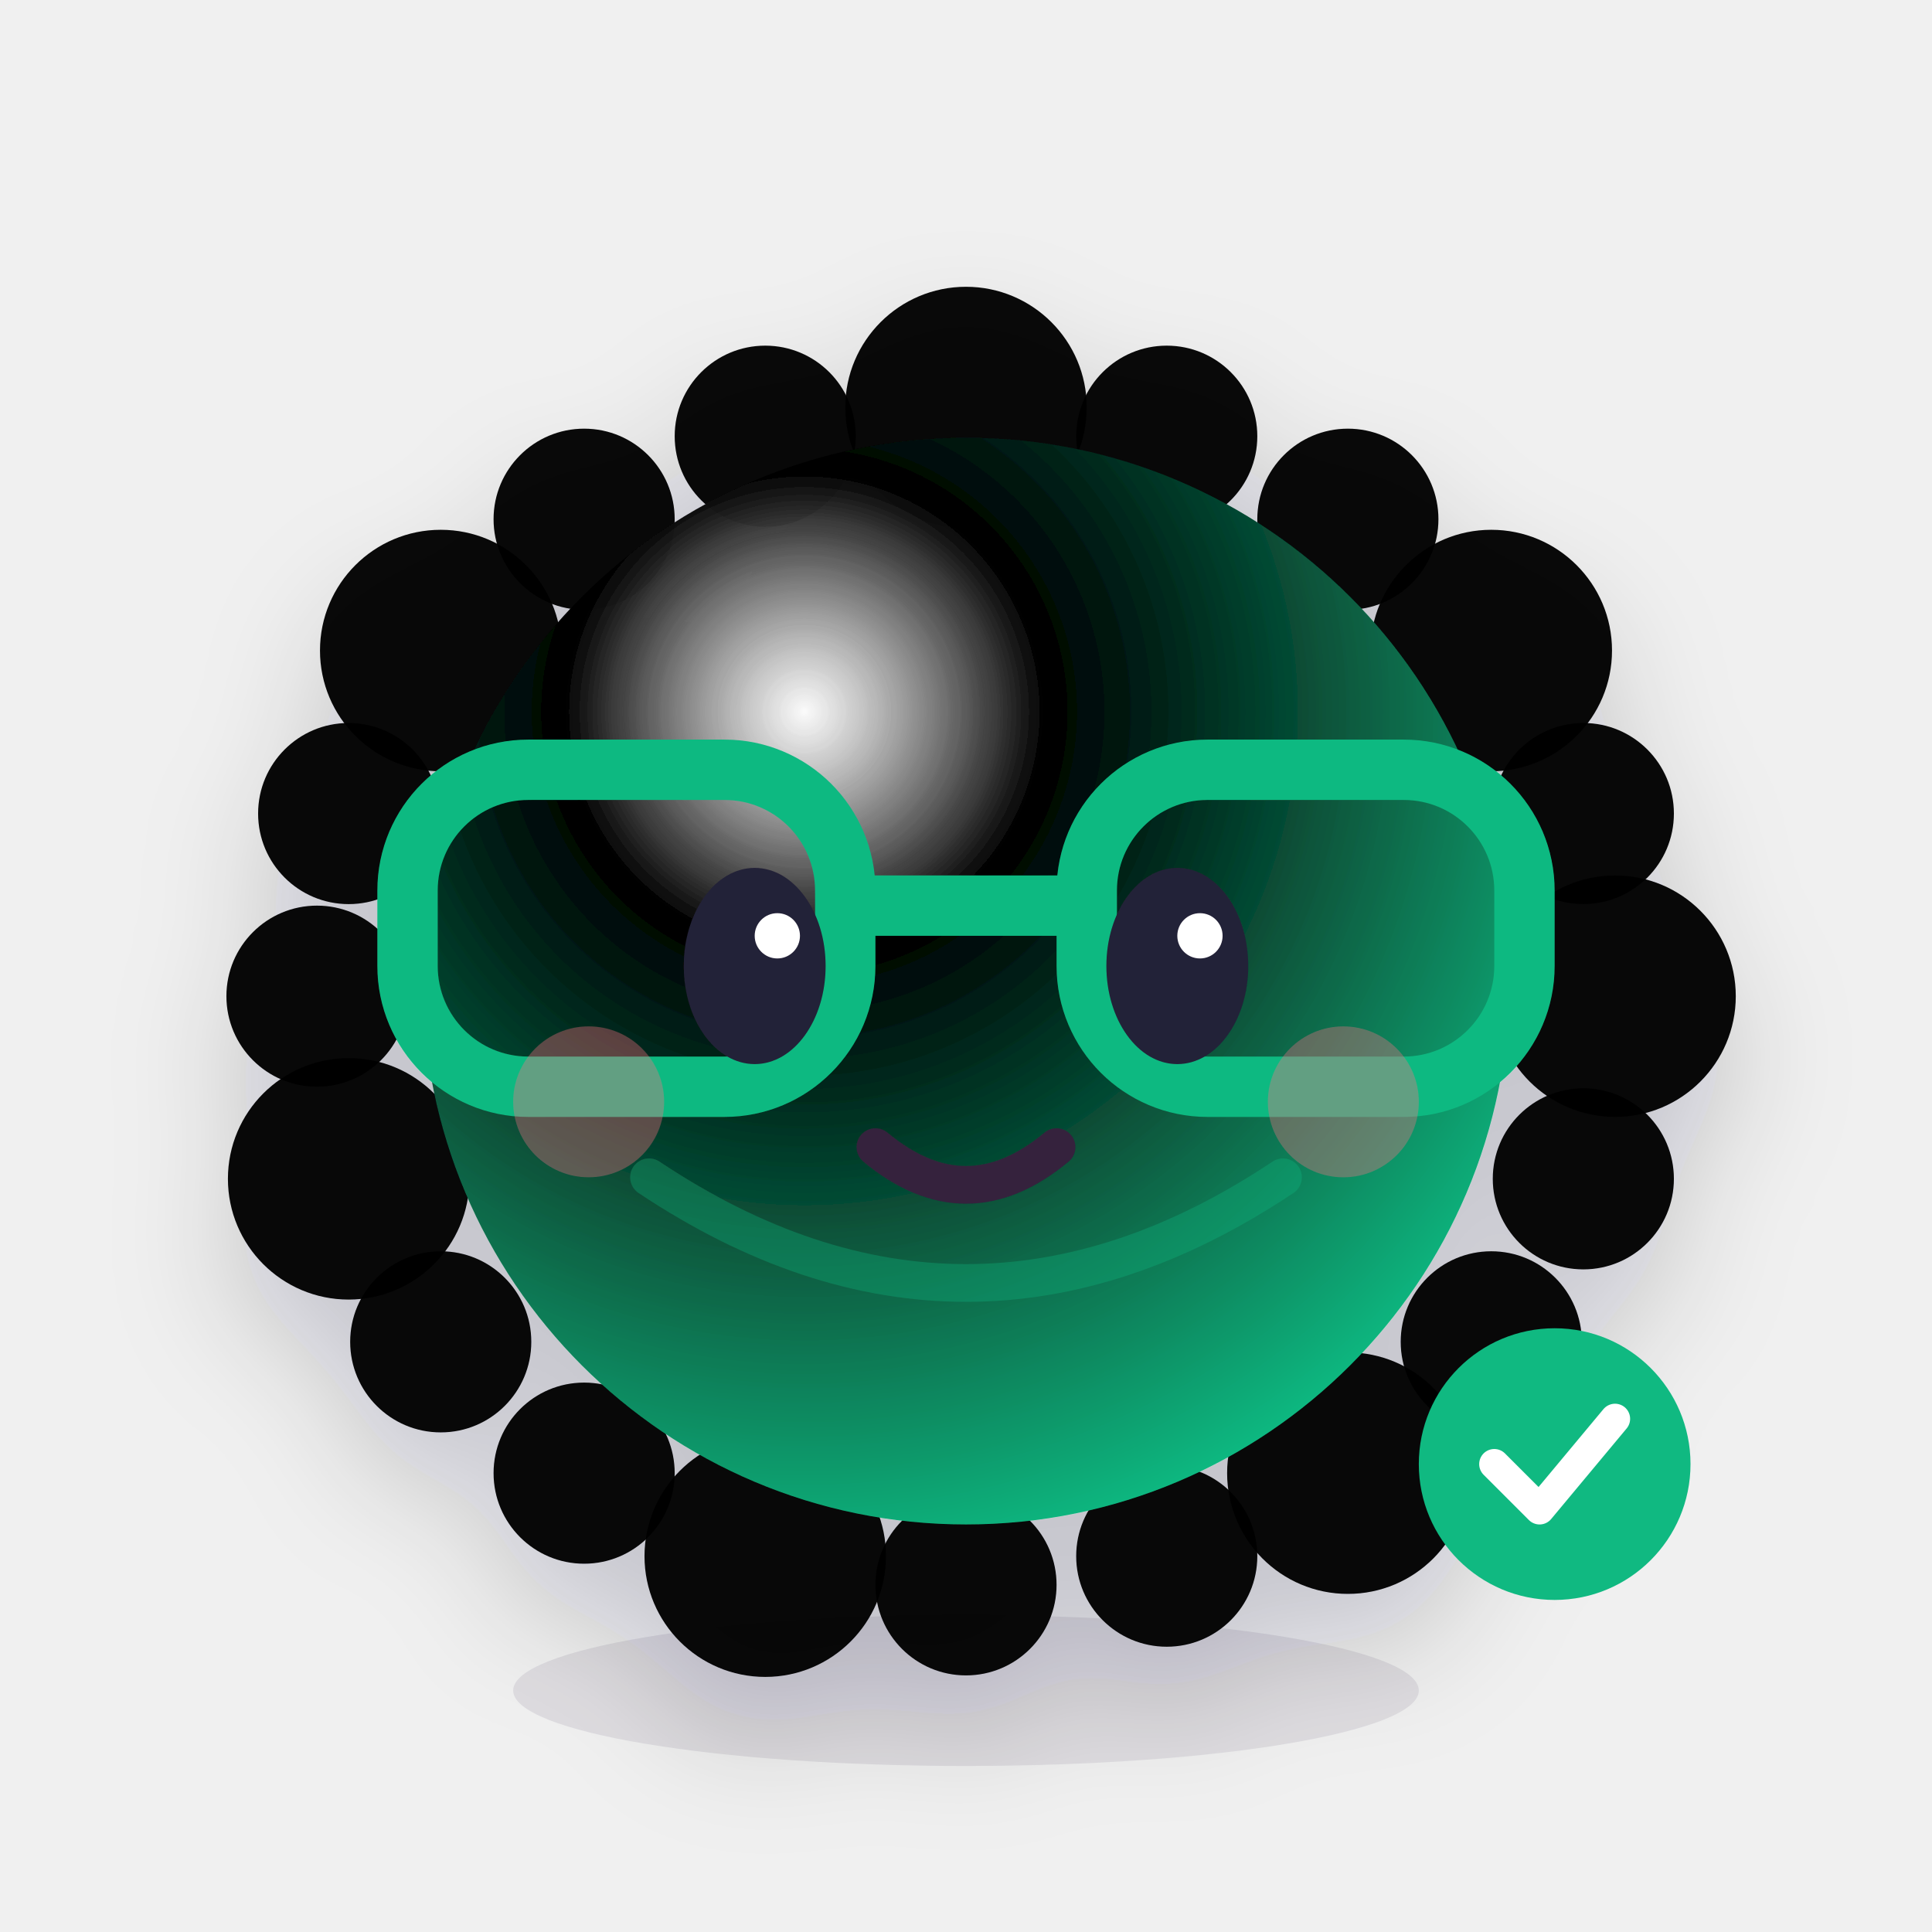
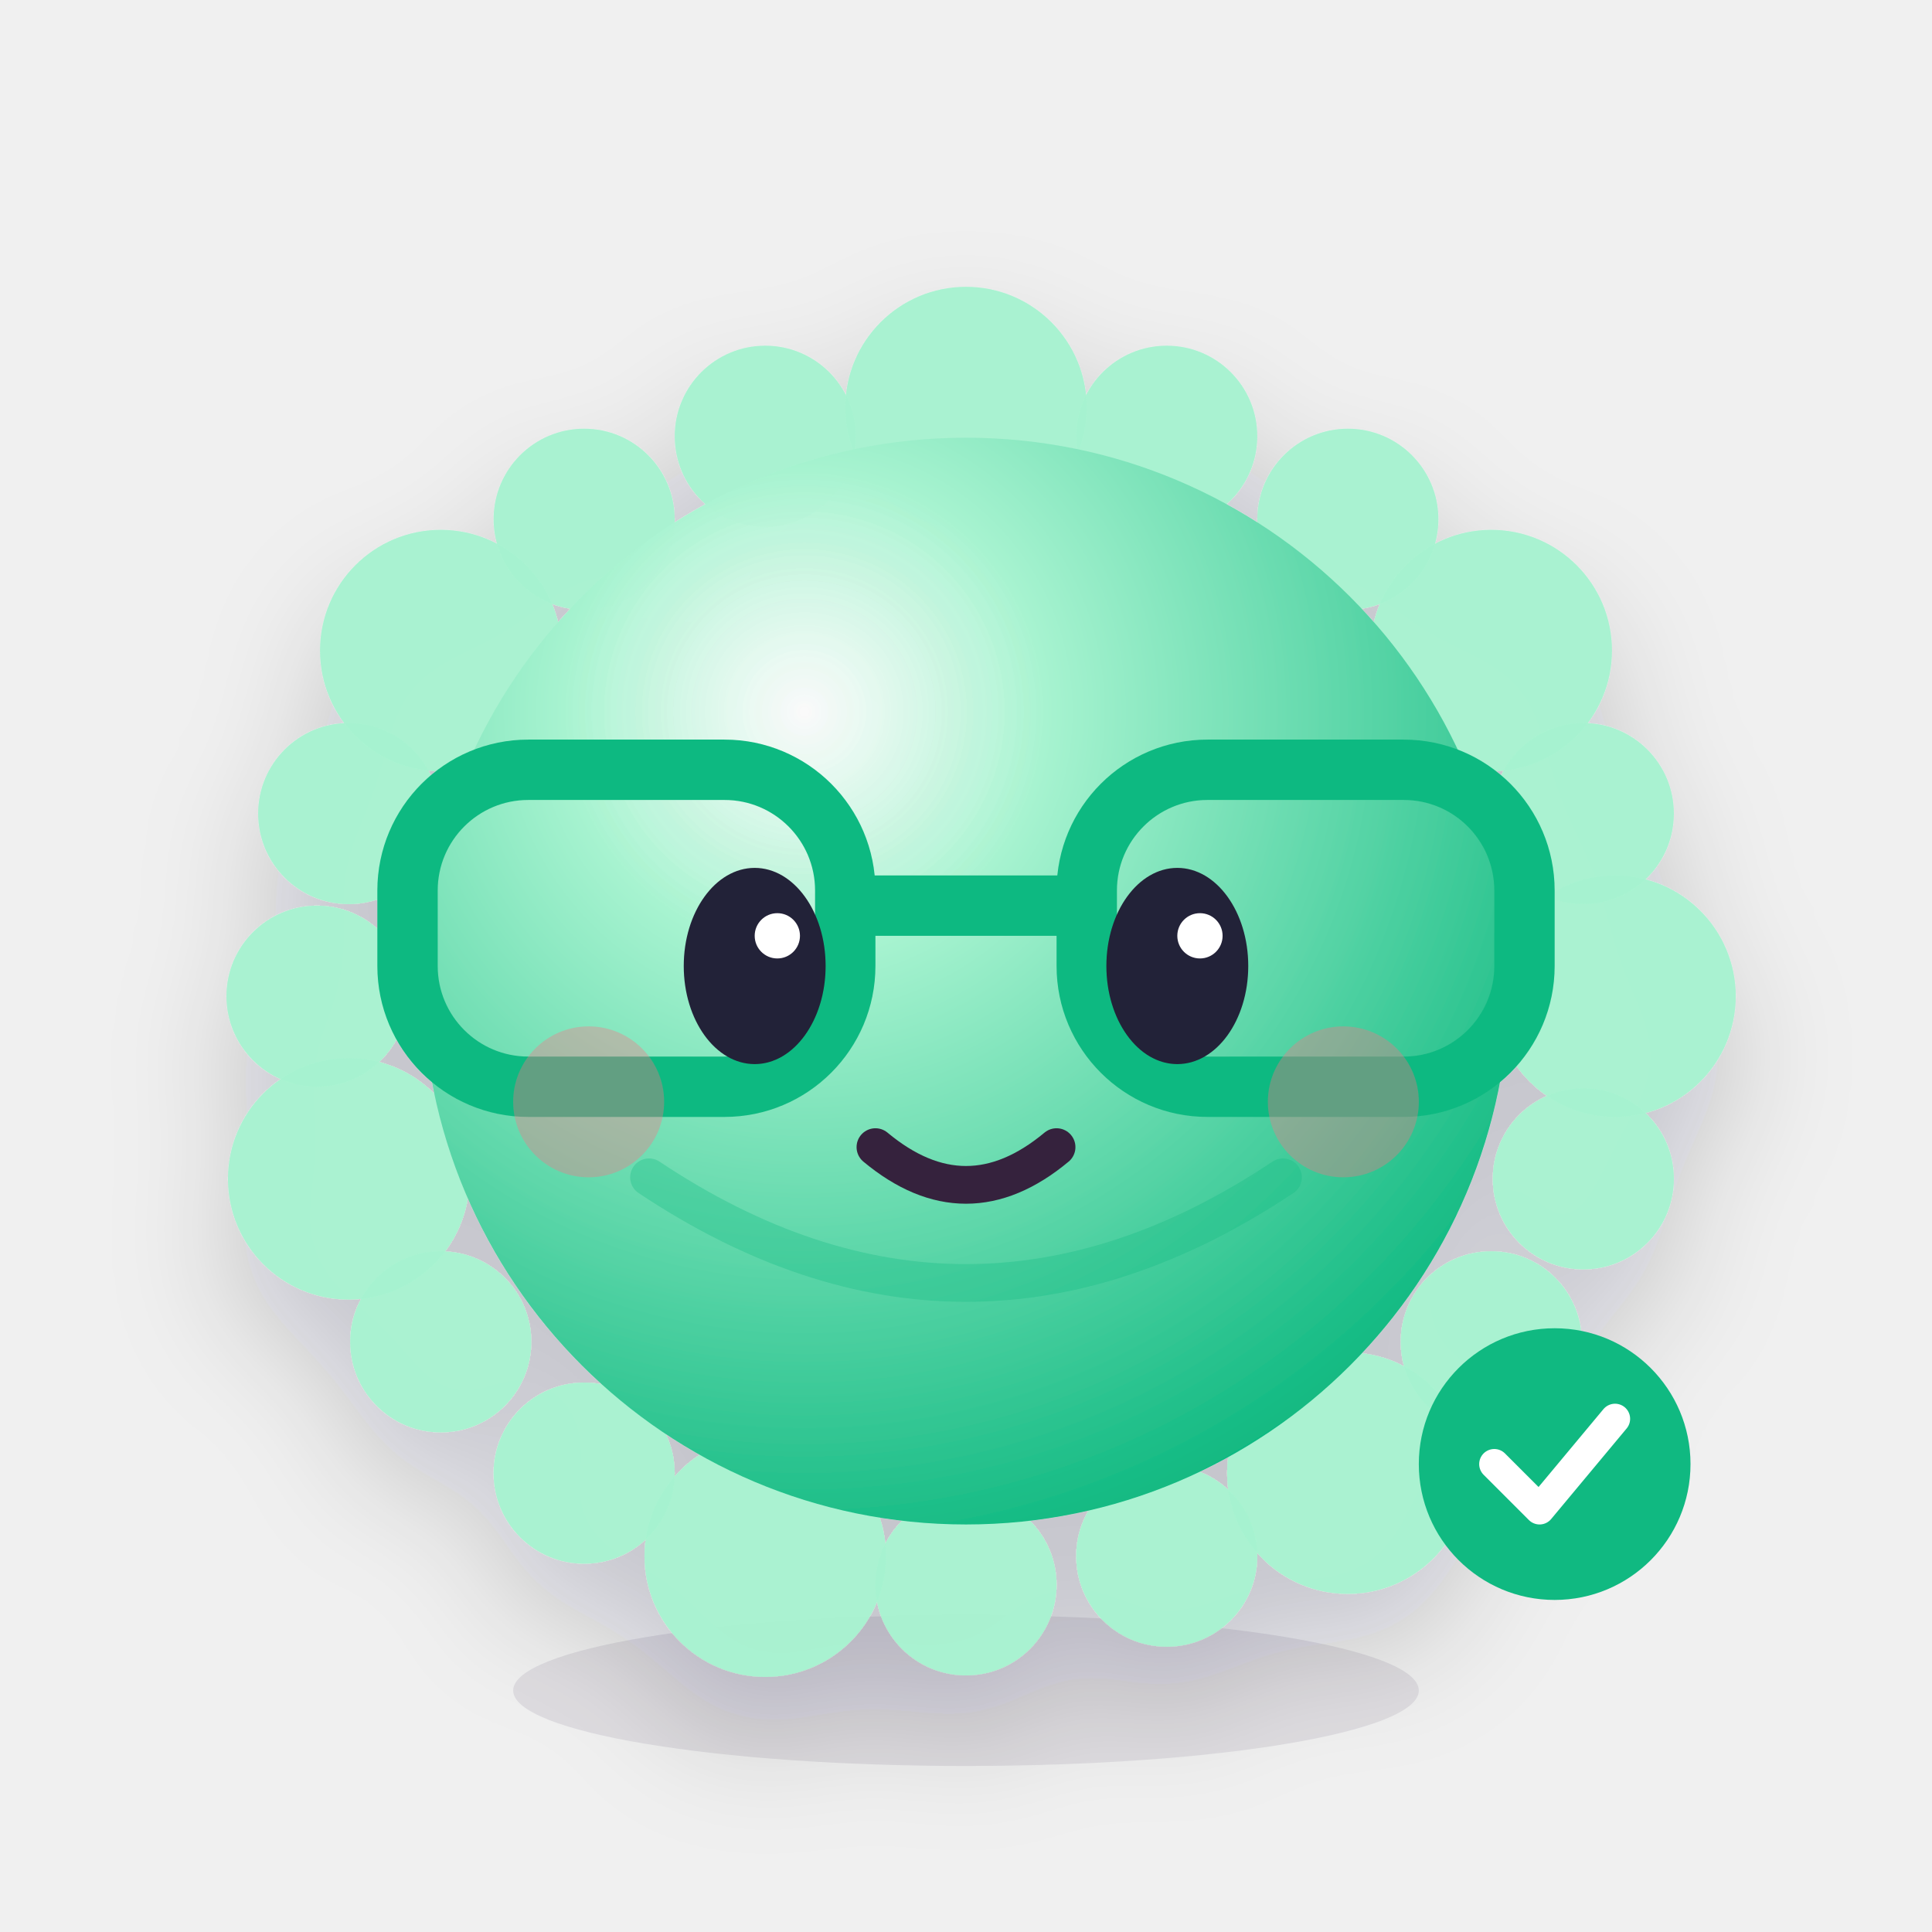
<svg xmlns="http://www.w3.org/2000/svg" viewBox="0 0 128 128" role="img" aria-labelledby="title desc">
  <defs>
    <radialGradient id="fur" cx="35%" cy="25%" r="80%">
      <stop offset="0" stop-color="#ffffff" stop-opacity=".85" />
-       <stop offset=".28" stop-color="a7f3d0" />
+       <stop offset=".28" stop-color="#a7f3d0" />
      <stop offset="1" stop-color="#10b981" />
    </radialGradient>
    <filter id="shadow" x="-30%" y="-30%" width="160%" height="170%">
      <feDropShadow dx="0" dy="4" stdDeviation="4" flood-color="#1b1630" flood-opacity=".18" />
    </filter>
  </defs>
  <ellipse cx="64" cy="112" rx="30" ry="5" fill="#51476a" opacity=".12" />
  <g filter="url(#shadow)">
-     <circle cx="107.0" cy="66.0" r="8" fill="a7f3d0" opacity=".96" />
-     <circle cx="104.9" cy="78.1" r="6" fill="a7f3d0" opacity=".96" />
-     <circle cx="98.8" cy="88.9" r="6" fill="a7f3d0" opacity=".96" />
-     <circle cx="89.3" cy="97.6" r="8" fill="a7f3d0" opacity=".96" />
-     <circle cx="77.3" cy="103.1" r="6" fill="a7f3d0" opacity=".96" />
-     <circle cx="64.0" cy="105.0" r="6" fill="a7f3d0" opacity=".96" />
-     <circle cx="50.7" cy="103.1" r="8" fill="a7f3d0" opacity=".96" />
-     <circle cx="38.7" cy="97.6" r="6" fill="a7f3d0" opacity=".96" />
-     <circle cx="29.2" cy="88.9" r="6" fill="a7f3d0" opacity=".96" />
-     <circle cx="23.1" cy="78.1" r="8" fill="a7f3d0" opacity=".96" />
-     <circle cx="21.0" cy="66.0" r="6" fill="a7f3d0" opacity=".96" />
-     <circle cx="23.1" cy="53.9" r="6" fill="a7f3d0" opacity=".96" />
-     <circle cx="29.2" cy="43.1" r="8" fill="a7f3d0" opacity=".96" />
-     <circle cx="38.7" cy="34.4" r="6" fill="a7f3d0" opacity=".96" />
-     <circle cx="50.7" cy="28.9" r="6" fill="a7f3d0" opacity=".96" />
-     <circle cx="64.0" cy="27.0" r="8" fill="a7f3d0" opacity=".96" />
-     <circle cx="77.3" cy="28.9" r="6" fill="a7f3d0" opacity=".96" />
-     <circle cx="89.3" cy="34.4" r="6" fill="a7f3d0" opacity=".96" />
-     <circle cx="98.8" cy="43.1" r="8" fill="a7f3d0" opacity=".96" />
-     <circle cx="104.9" cy="53.9" r="6" fill="a7f3d0" opacity=".96" />
+     <circle cx="107.0" cy="66.0" r="8" fill="#a7f3d0" opacity=".96" />
+     <circle cx="104.9" cy="78.1" r="6" fill="#a7f3d0" opacity=".96" />
+     <circle cx="98.8" cy="88.9" r="6" fill="#a7f3d0" opacity=".96" />
+     <circle cx="89.3" cy="97.6" r="8" fill="#a7f3d0" opacity=".96" />
+     <circle cx="77.3" cy="103.1" r="6" fill="#a7f3d0" opacity=".96" />
+     <circle cx="64.0" cy="105.0" r="6" fill="#a7f3d0" opacity=".96" />
+     <circle cx="50.7" cy="103.1" r="8" fill="#a7f3d0" opacity=".96" />
+     <circle cx="38.7" cy="97.6" r="6" fill="#a7f3d0" opacity=".96" />
+     <circle cx="29.2" cy="88.9" r="6" fill="#a7f3d0" opacity=".96" />
+     <circle cx="23.1" cy="78.1" r="8" fill="#a7f3d0" opacity=".96" />
+     <circle cx="21.0" cy="66.0" r="6" fill="#a7f3d0" opacity=".96" />
+     <circle cx="23.1" cy="53.9" r="6" fill="#a7f3d0" opacity=".96" />
+     <circle cx="29.2" cy="43.1" r="8" fill="#a7f3d0" opacity=".96" />
+     <circle cx="38.7" cy="34.4" r="6" fill="#a7f3d0" opacity=".96" />
+     <circle cx="50.7" cy="28.9" r="6" fill="#a7f3d0" opacity=".96" />
+     <circle cx="64.0" cy="27.0" r="8" fill="#a7f3d0" opacity=".96" />
+     <circle cx="77.3" cy="28.9" r="6" fill="#a7f3d0" opacity=".96" />
+     <circle cx="89.3" cy="34.4" r="6" fill="#a7f3d0" opacity=".96" />
+     <circle cx="98.8" cy="43.1" r="8" fill="#a7f3d0" opacity=".96" />
+     <circle cx="104.9" cy="53.9" r="6" fill="#a7f3d0" opacity=".96" />
    <circle cx="64" cy="65" r="36" fill="url(#fur)" />
    <path d="M43 78Q64 92 85 78" fill="none" stroke="#10b981" stroke-width="2.5" opacity=".32" stroke-linecap="round" />
    <g fill="none" stroke="#10b981" stroke-width="4">
      <rect x="27" y="51" width="29" height="21" rx="8" />
      <rect x="72" y="51" width="29" height="21" rx="8" />
      <path d="M56 60h16" />
    </g>
    <ellipse cx="50" cy="64" rx="4.7" ry="6.5" fill="#242137" />
    <ellipse cx="78" cy="64" rx="4.7" ry="6.5" fill="#242137" />
    <circle cx="51.5" cy="62" r="1.5" fill="#fff" />
    <circle cx="79.5" cy="62" r="1.5" fill="#fff" />
    <path d="M58 76Q64 81 70 76" fill="none" stroke="#35233c" stroke-width="2.5" stroke-linecap="round" />
    <circle cx="39" cy="73" r="5" fill="#fb7185" opacity=".35" />
    <circle cx="89" cy="73" r="5" fill="#fb7185" opacity=".35" />
  </g>
  <circle cx="103" cy="97" r="9" fill="#10b981" />
  <path d="M99 97l3 3 5-6" fill="none" stroke="#fff" stroke-width="2" stroke-linecap="round" stroke-linejoin="round" />
</svg>
